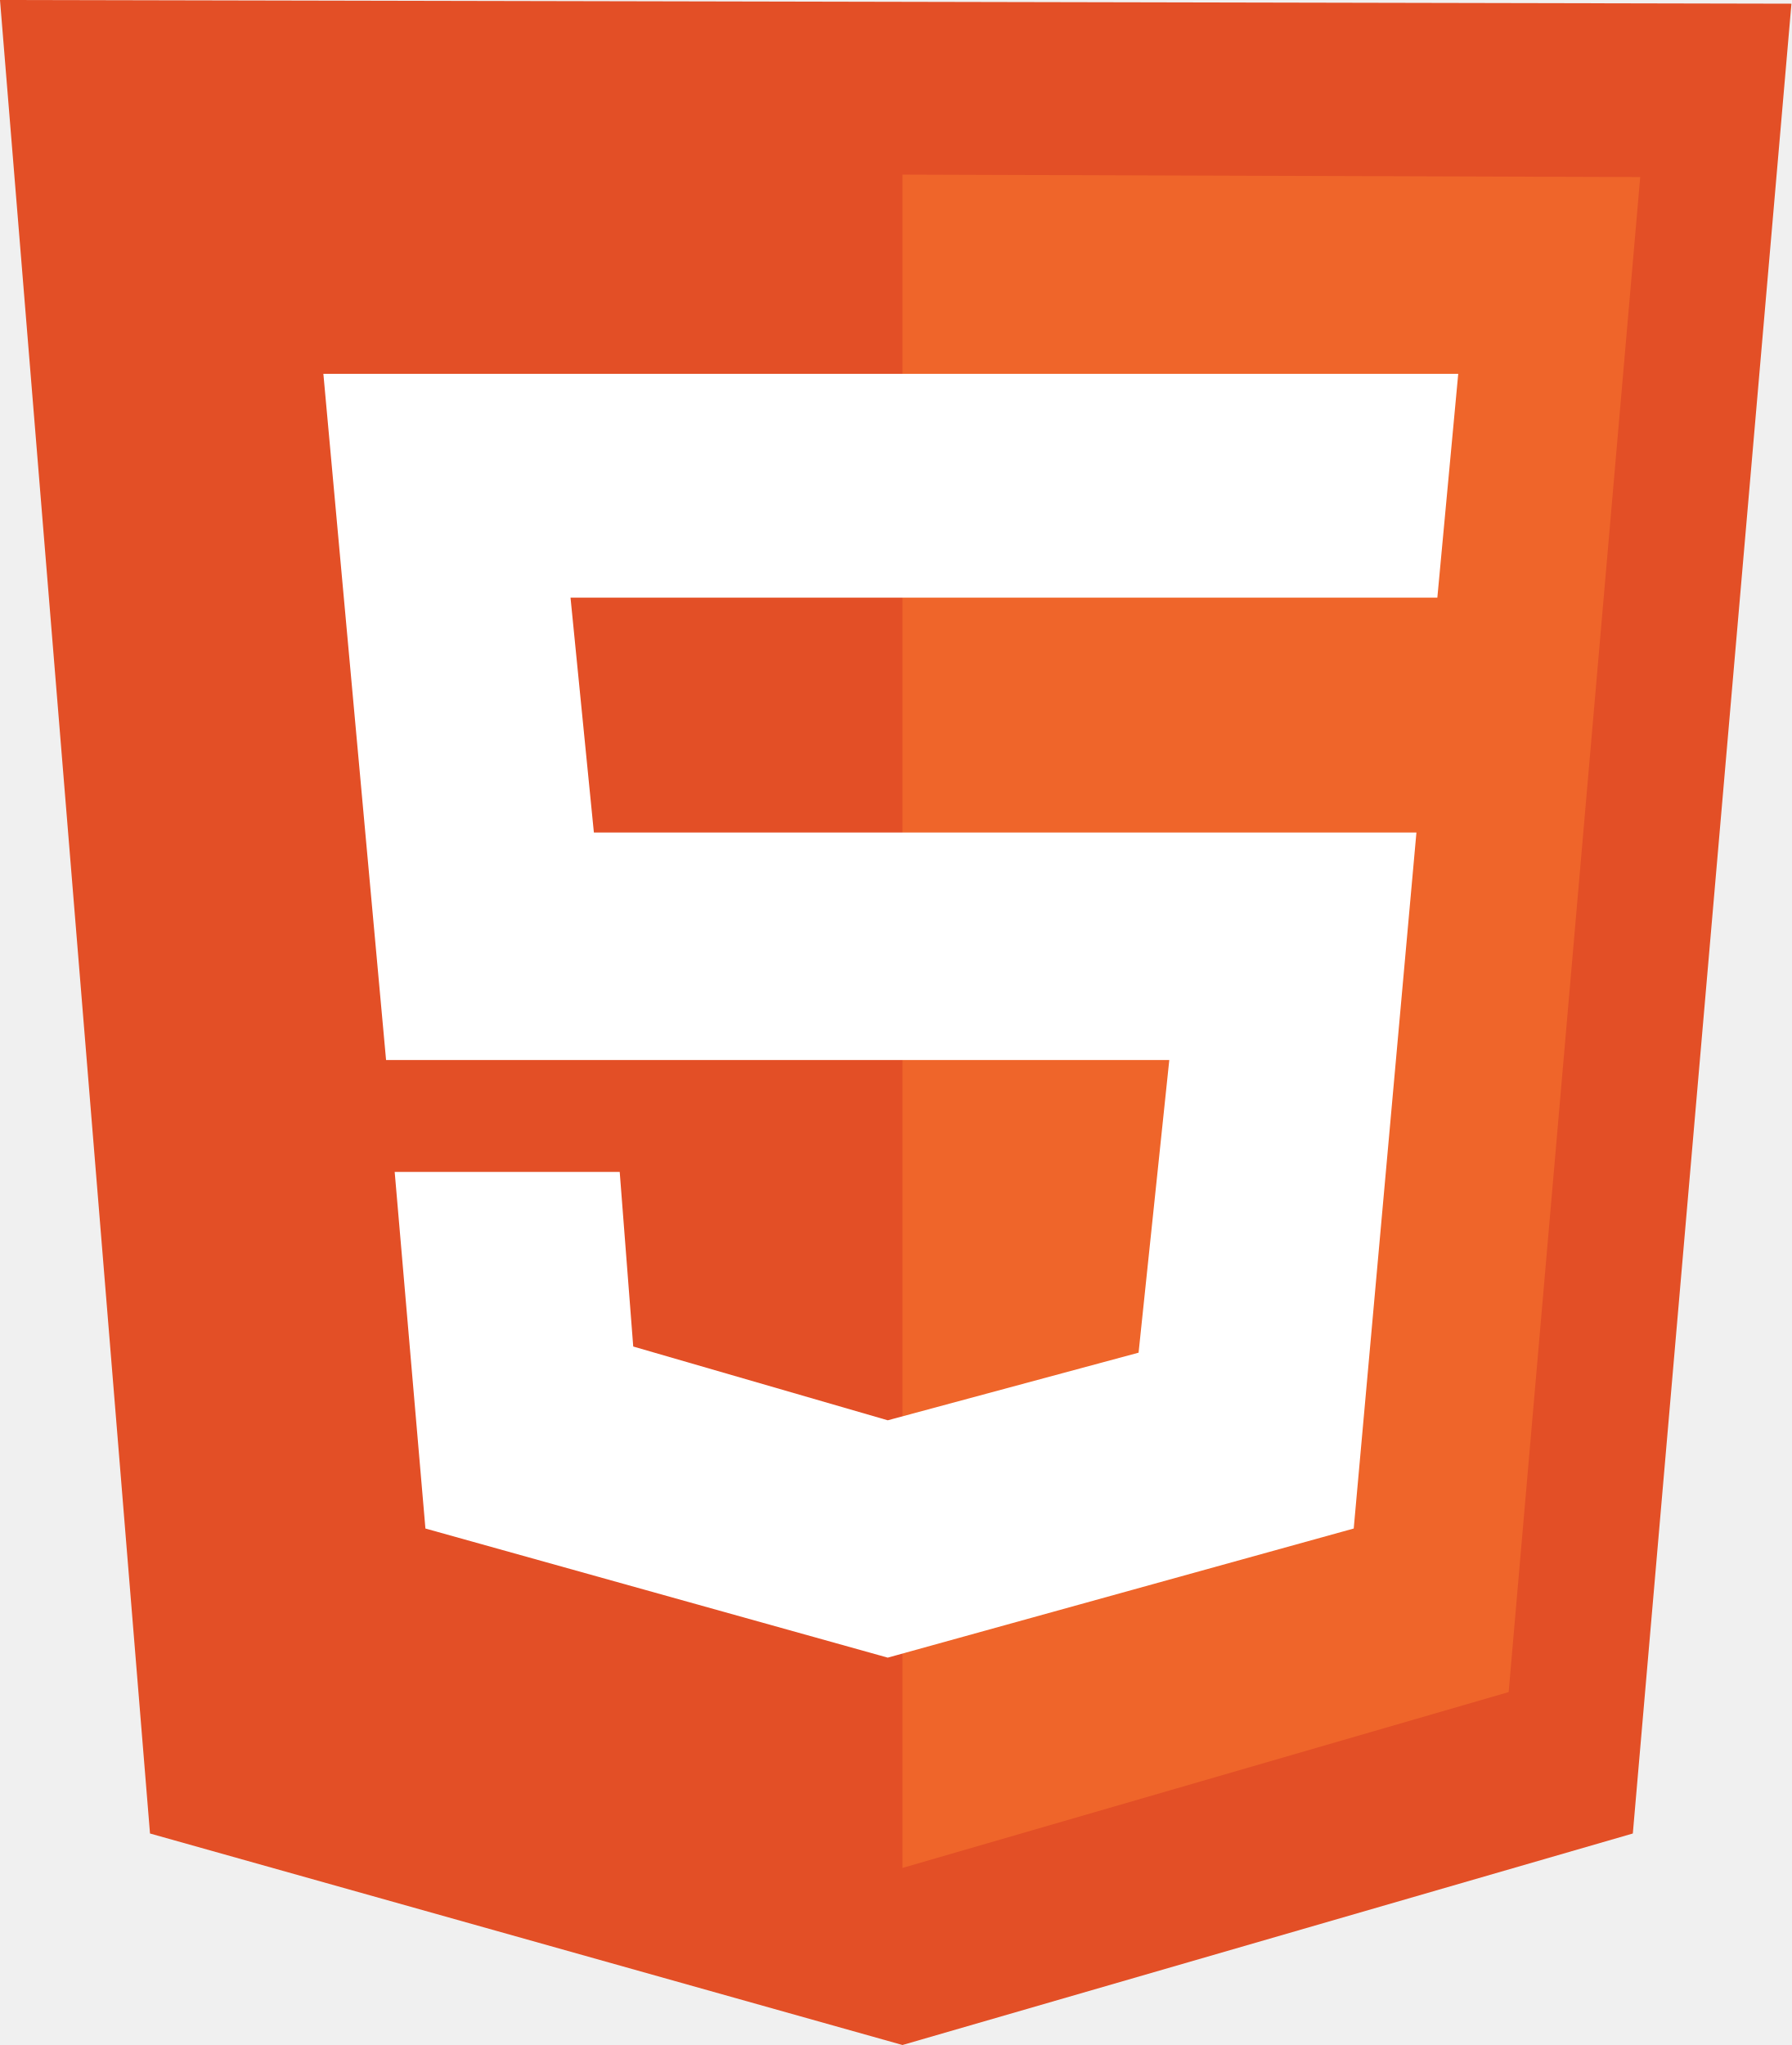
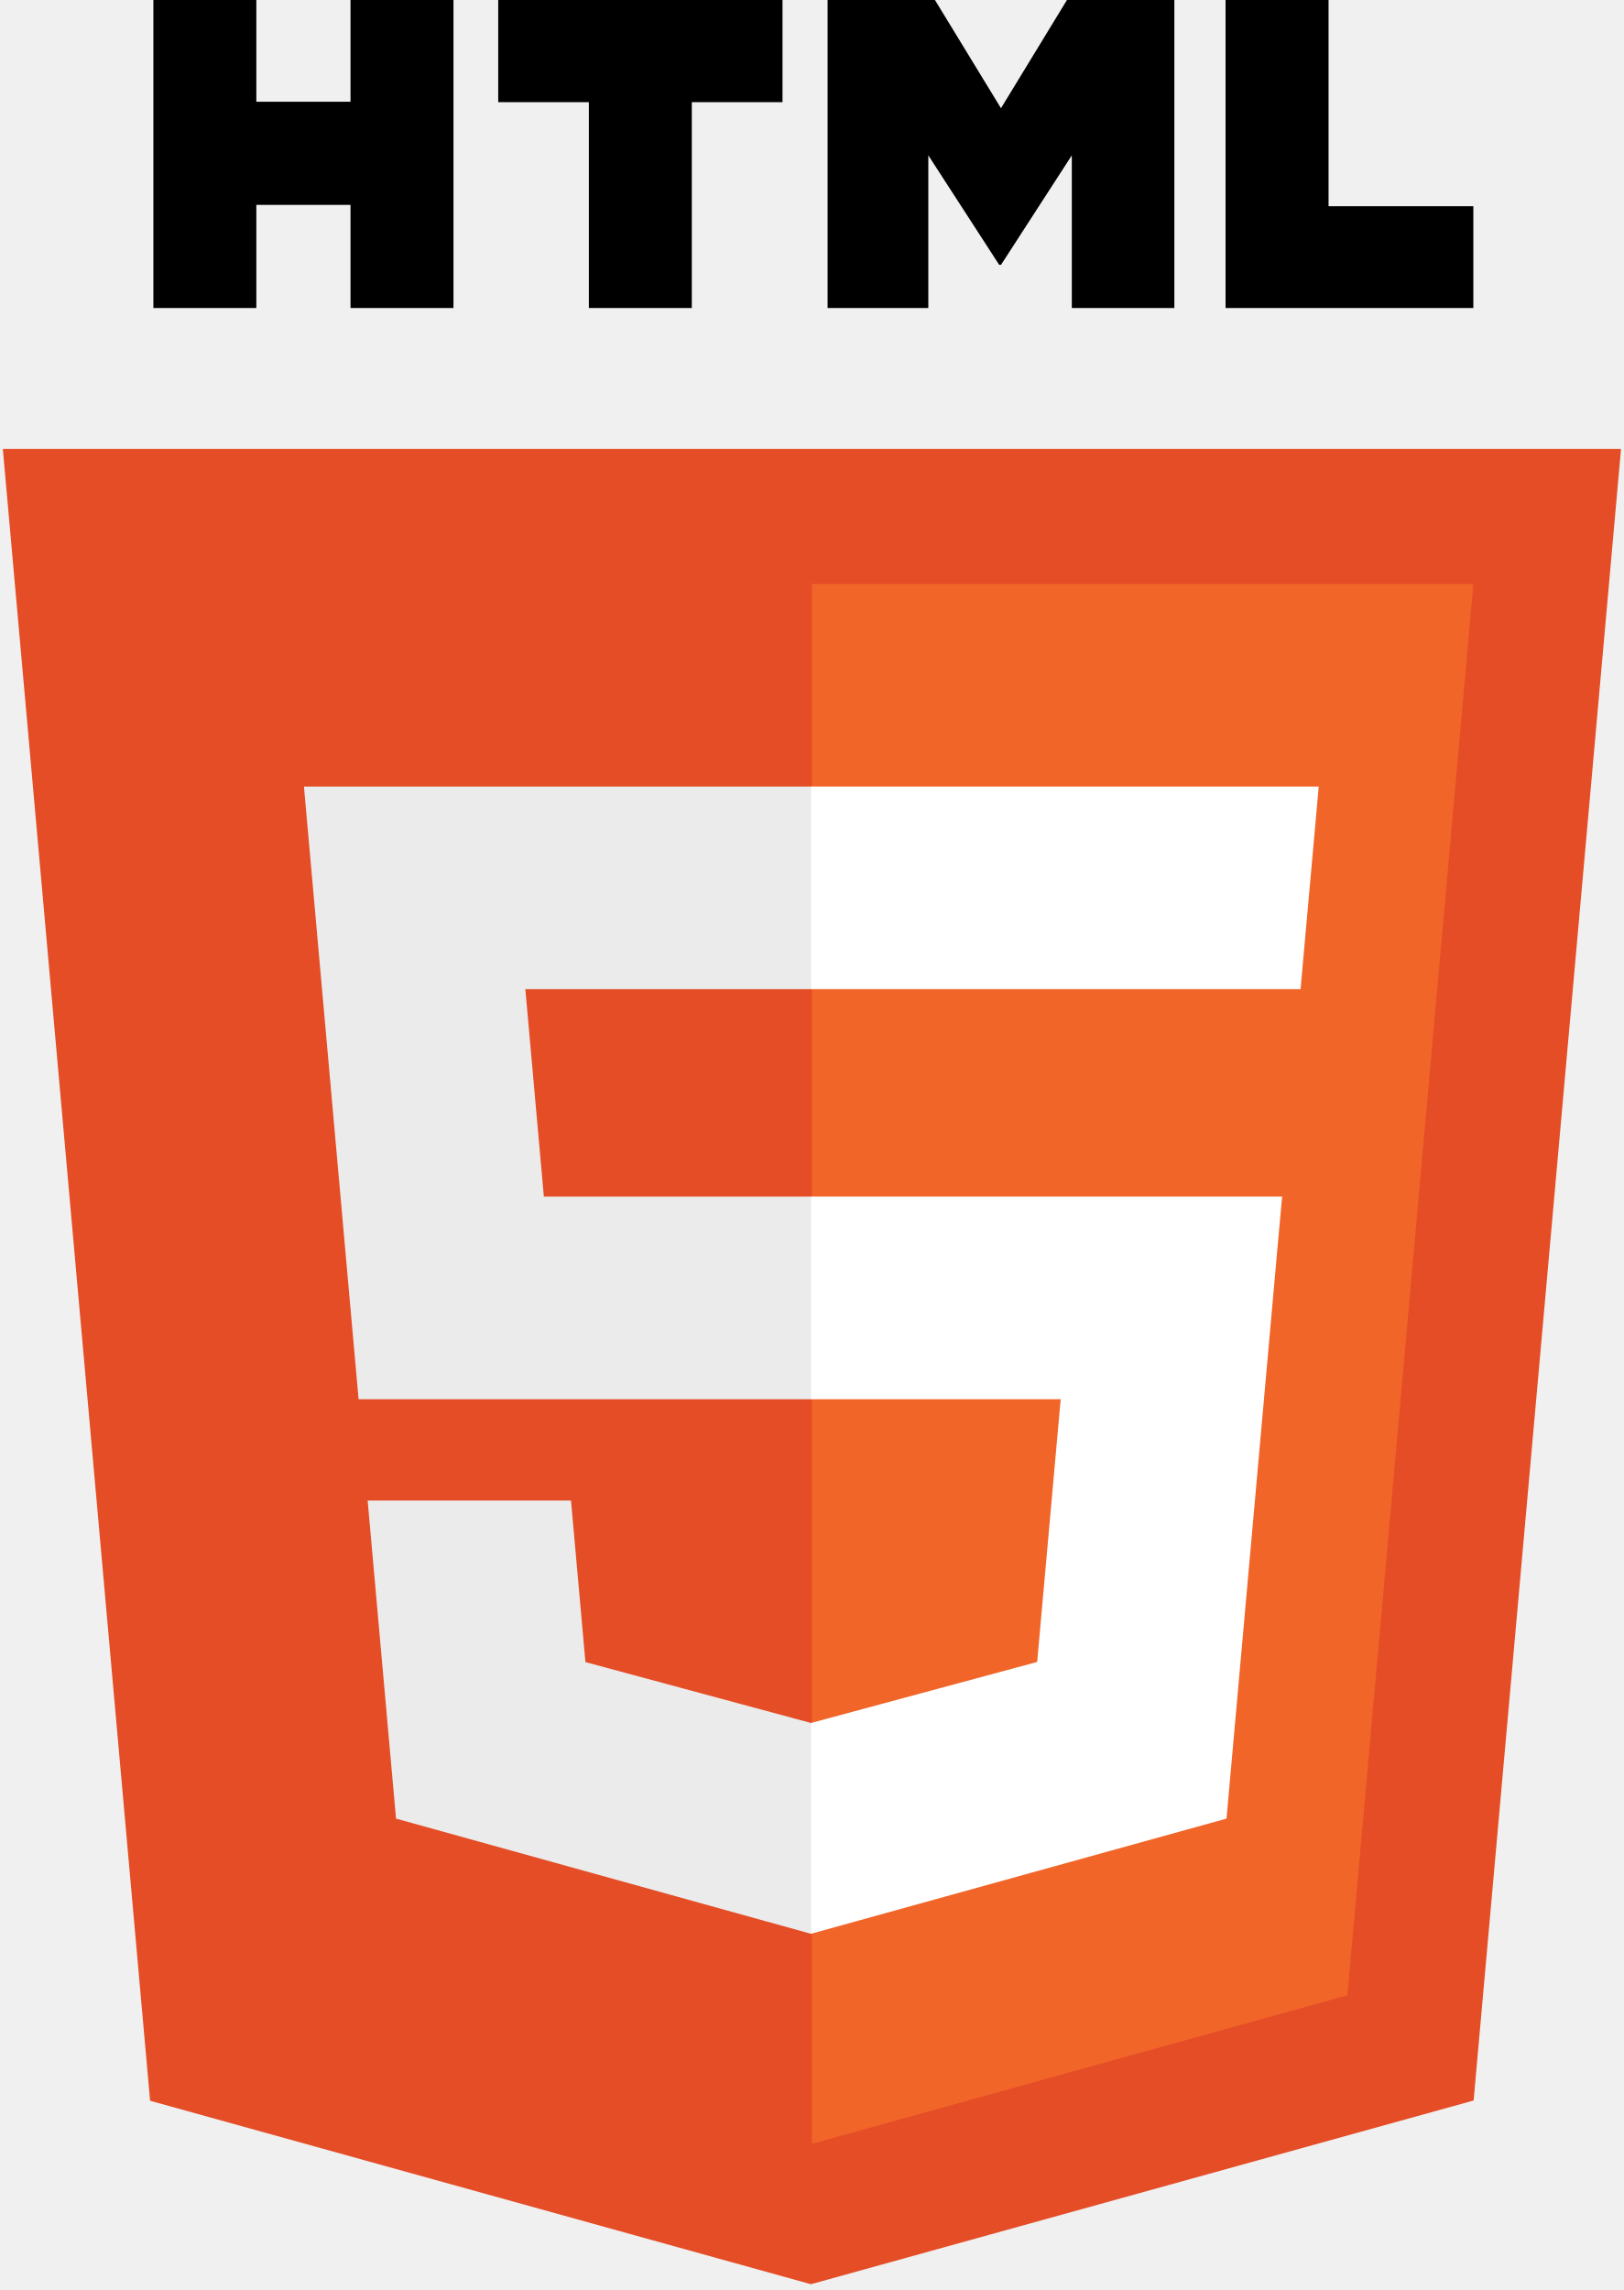
- <svg xmlns="http://www.w3.org/2000/svg" fill="none" viewBox="0 0 124 141.532">
-   <path fill="#e34f26" d="M10.383 126.894 0 0l124 .255-10.979 126.639-50.553 14.638z" />
-   <path fill="#ef652a" d="M62.468 129.277V12.085l51.064.17-9.106 104.851z" />
-   <path fill="#fff" d="m99.49 41.362 1.446-15.49H22.383l4.34 47.49h54.213L78.81 93.617l-17.362 4.68-17.617-5.106-.936-12.085H27.319l2.128 24.681 32 8.936 32.255-8.936 4.34-48.17H41.107L39.49 41.362z" />
+ <svg xmlns="http://www.w3.org/2000/svg" preserveAspectRatio="xMidYMid" viewBox="0 0 256 361">
+   <path fill="#E44D26" d="m255.555 70.766-23.241 260.36-104.47 28.962-104.182-28.922L.445 70.766h255.11Z" />
+   <path fill="#F16529" d="m128 337.95 84.417-23.403 19.86-222.49H128V337.95Z" />
+   <path fill="#EBEBEB" d="M82.82 155.932H128v-31.937H47.917l.764 8.568 7.85 88.01H128v-31.937H85.739l-2.919-32.704Zm7.198 80.61h-32.06l4.474 50.146 65.421 18.16.147-.04V271.58l-.14.037-35.568-9.604-2.274-25.471Z" />
+   <path d="M24.18 0h16.23v16.035h14.847V0h16.231v48.558h-16.23v-16.26H40.411v16.26h-16.23V0Zm68.65 16.103H78.544V0h44.814v16.103h-14.295v32.455h-16.23V16.103h-.001ZM130.47 0h16.923l10.41 17.062L168.203 0h16.93v48.558h-16.164V24.49l-11.166 17.265h-.28L146.35 24.49v24.068h-15.88V0Zm62.74 0h16.235v32.508h22.824v16.05h-39.06V0Z" />
+   <path fill="#FFF" d="M127.89 220.573h39.327l-3.708 41.42-35.62 9.614v33.226l65.473-18.145.48-5.396 7.506-84.08.779-8.576H127.89v31.937Zm0-64.719v.078h77.143l.64-7.178 1.456-16.191.763-8.568H127.89v31.86Z" />
</svg>
